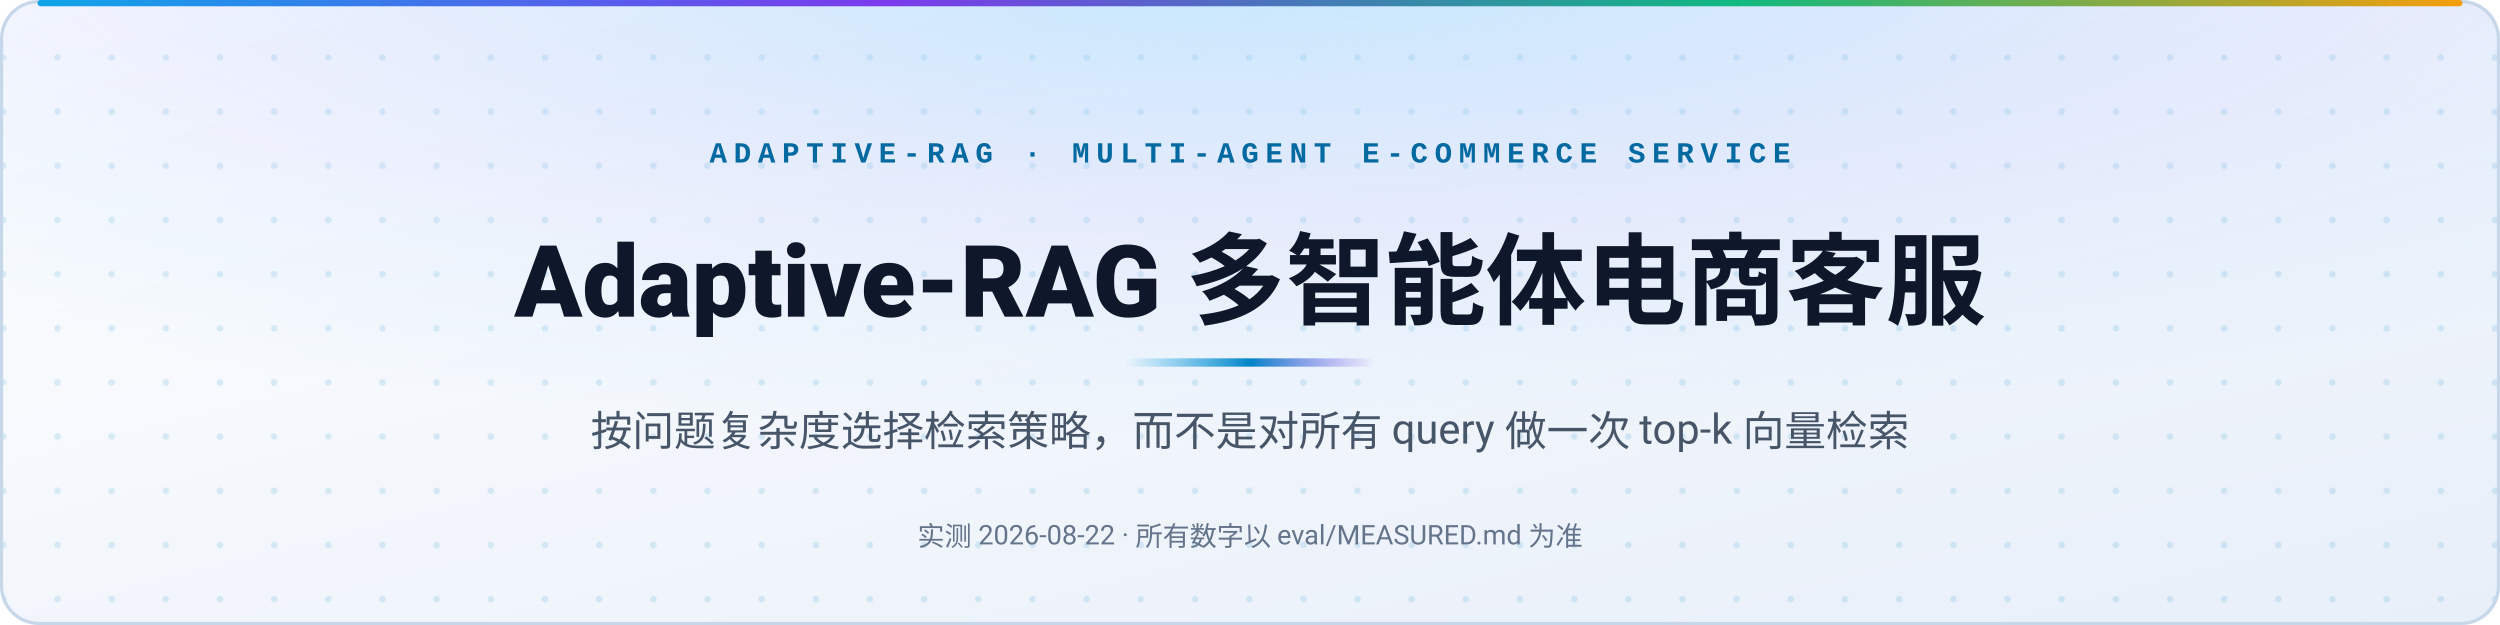
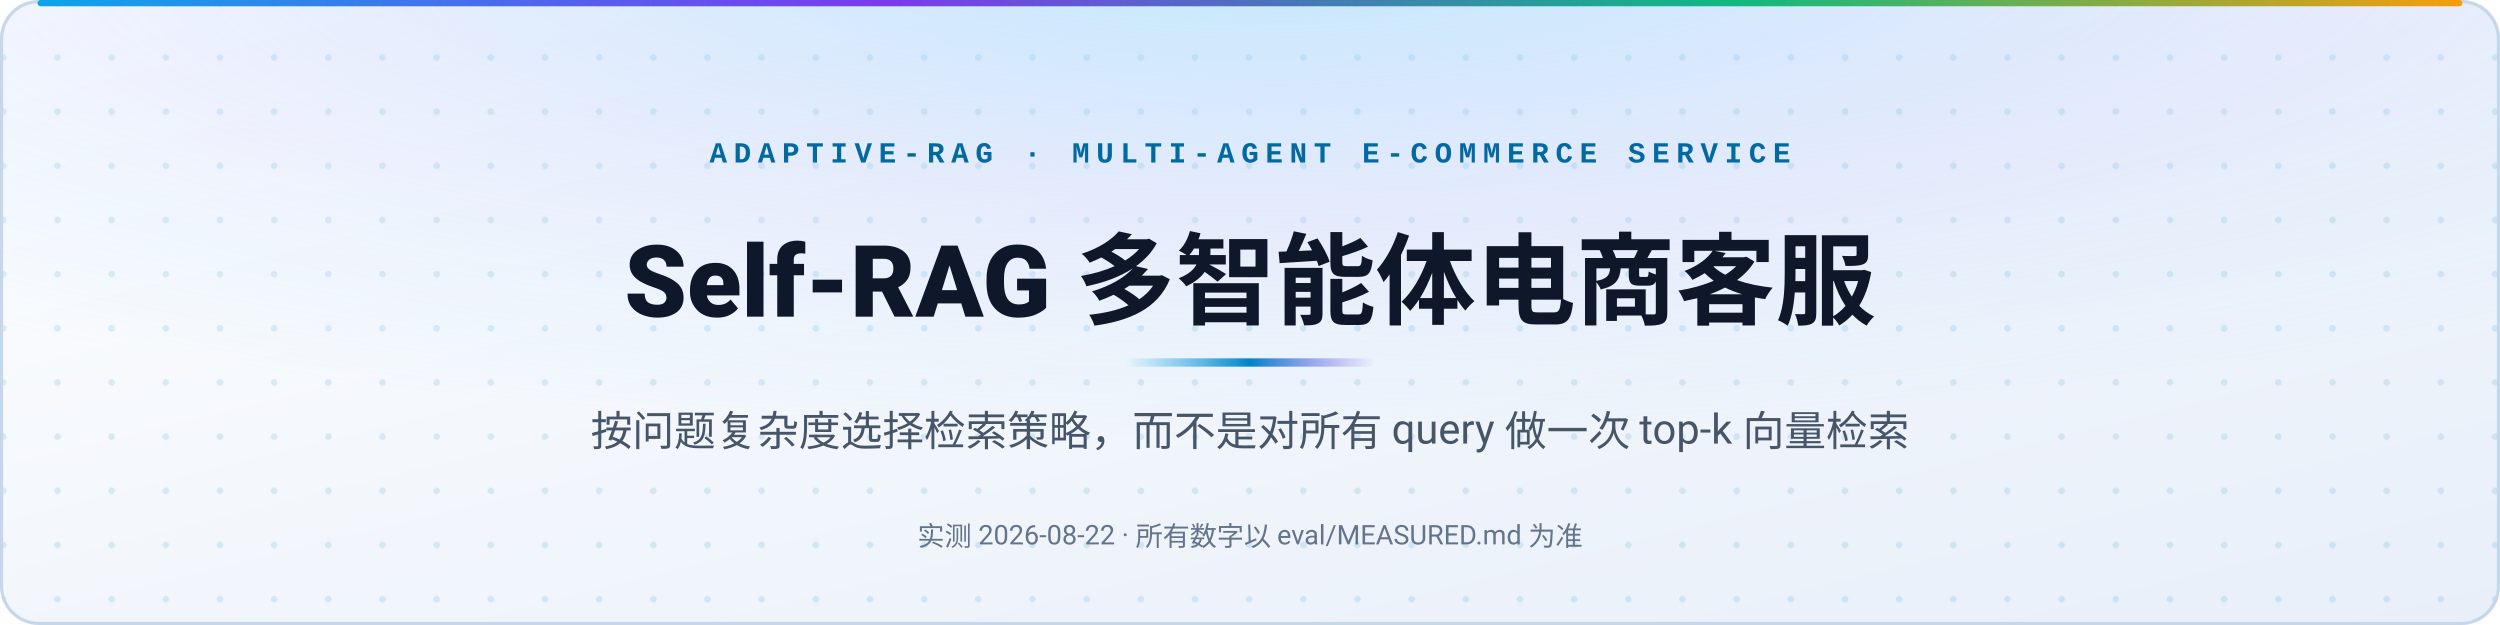
- <svg xmlns="http://www.w3.org/2000/svg" viewBox="0 0 1200 300" width="1200" height="300" role="img" aria-label="Adaptive-RAG 多智能体电商客服">
+ <svg xmlns="http://www.w3.org/2000/svg" viewBox="0 0 1200 300" width="1200" height="300" role="img" aria-label="Self-RAG 多智能体电商客服">
  <defs>
    <linearGradient id="bg" x1="0" y1="0" x2="1" y2="1">
      <stop offset="0%" stop-color="#FFFFFF" />
      <stop offset="52%" stop-color="#F2F6FC" />
      <stop offset="100%" stop-color="#E8EFF9" />
    </linearGradient>
    <linearGradient id="bar" x1="0" y1="0" x2="1" y2="0">
      <stop offset="0%" stop-color="#0EA5E9" />
      <stop offset="35%" stop-color="#7C3AED" />
      <stop offset="70%" stop-color="#10B981" />
      <stop offset="100%" stop-color="#F59E0B" />
    </linearGradient>
    <linearGradient id="rule" x1="0" y1="0" x2="1" y2="0">
      <stop offset="0%" stop-color="#0EA5E9" stop-opacity="0" />
      <stop offset="50%" stop-color="#0284C7" stop-opacity="1" />
      <stop offset="100%" stop-color="#7C3AED" stop-opacity="0" />
    </linearGradient>
    <radialGradient id="glow" cx="50%" cy="-8%" r="78%">
      <stop offset="0%" stop-color="#7DD3FC" stop-opacity="0.45" />
      <stop offset="60%" stop-color="#A5B4FC" stop-opacity="0.16" />
      <stop offset="100%" stop-color="#7DD3FC" stop-opacity="0" />
    </radialGradient>
    <pattern id="dots" width="26" height="26" patternUnits="userSpaceOnUse">
      <circle cx="1.6" cy="1.6" r="1.6" fill="#0284C7" fill-opacity="0.13" />
    </pattern>
  </defs>
  <rect width="1200" height="300" rx="18" fill="url(#bg)" />
  <rect width="1200" height="300" rx="18" fill="url(#dots)" />
  <rect width="1200" height="300" rx="18" fill="url(#glow)" />
  <rect x="0.75" y="0.75" width="1198.5" height="298.5" rx="18" fill="none" stroke="#C7D7EA" stroke-width="1.5" />
  <rect x="18" y="0" width="1164" height="3" rx="1.5" fill="url(#bar)" />
  <text x="600" y="78" text-anchor="middle" fill="#0369A1" font-size="14" font-weight="600" letter-spacing="3.2" font-family="ui-monospace, SFMono-Regular, Menlo, Consolas, 'Courier New', monospace">ADAPTIVE-RAG · MULTI-AGENT E-COMMERCE SERVICE</text>
-   <text x="600" y="152" text-anchor="middle" fill="#0F172A" font-size="48" font-weight="800" font-family="'PingFang SC', 'Microsoft YaHei', ui-sans-serif, -apple-system, 'Segoe UI', Roboto, Arial, sans-serif">Adaptive-RAG 多智能体电商客服</text>
+   <text x="600" y="152" text-anchor="middle" fill="#0F172A" font-size="48" font-weight="800" font-family="'PingFang SC', 'Microsoft YaHei', ui-sans-serif, -apple-system, 'Segoe UI', Roboto, Arial, sans-serif">Self-RAG 多智能体电商客服</text>
  <rect x="540" y="172" width="120" height="4" rx="2" fill="url(#rule)" />
  <text x="600" y="214" text-anchor="middle" fill="#475569" font-size="20" font-family="'PingFang SC', 'Microsoft YaHei', ui-sans-serif, -apple-system, 'Segoe UI', Roboto, Arial, sans-serif">按问题复杂度选择检索策略，而不是对所有 query 做一次 top-k 向量检索</text>
  <text x="600" y="262" text-anchor="middle" fill="#64748B" font-size="13" font-family="'PingFang SC', 'Microsoft YaHei', ui-sans-serif, -apple-system, 'Segoe UI', Roboto, Arial, sans-serif">实测 2026-08-22 · 所有数字以 eval/MEASURED.md 为准</text>
</svg>
